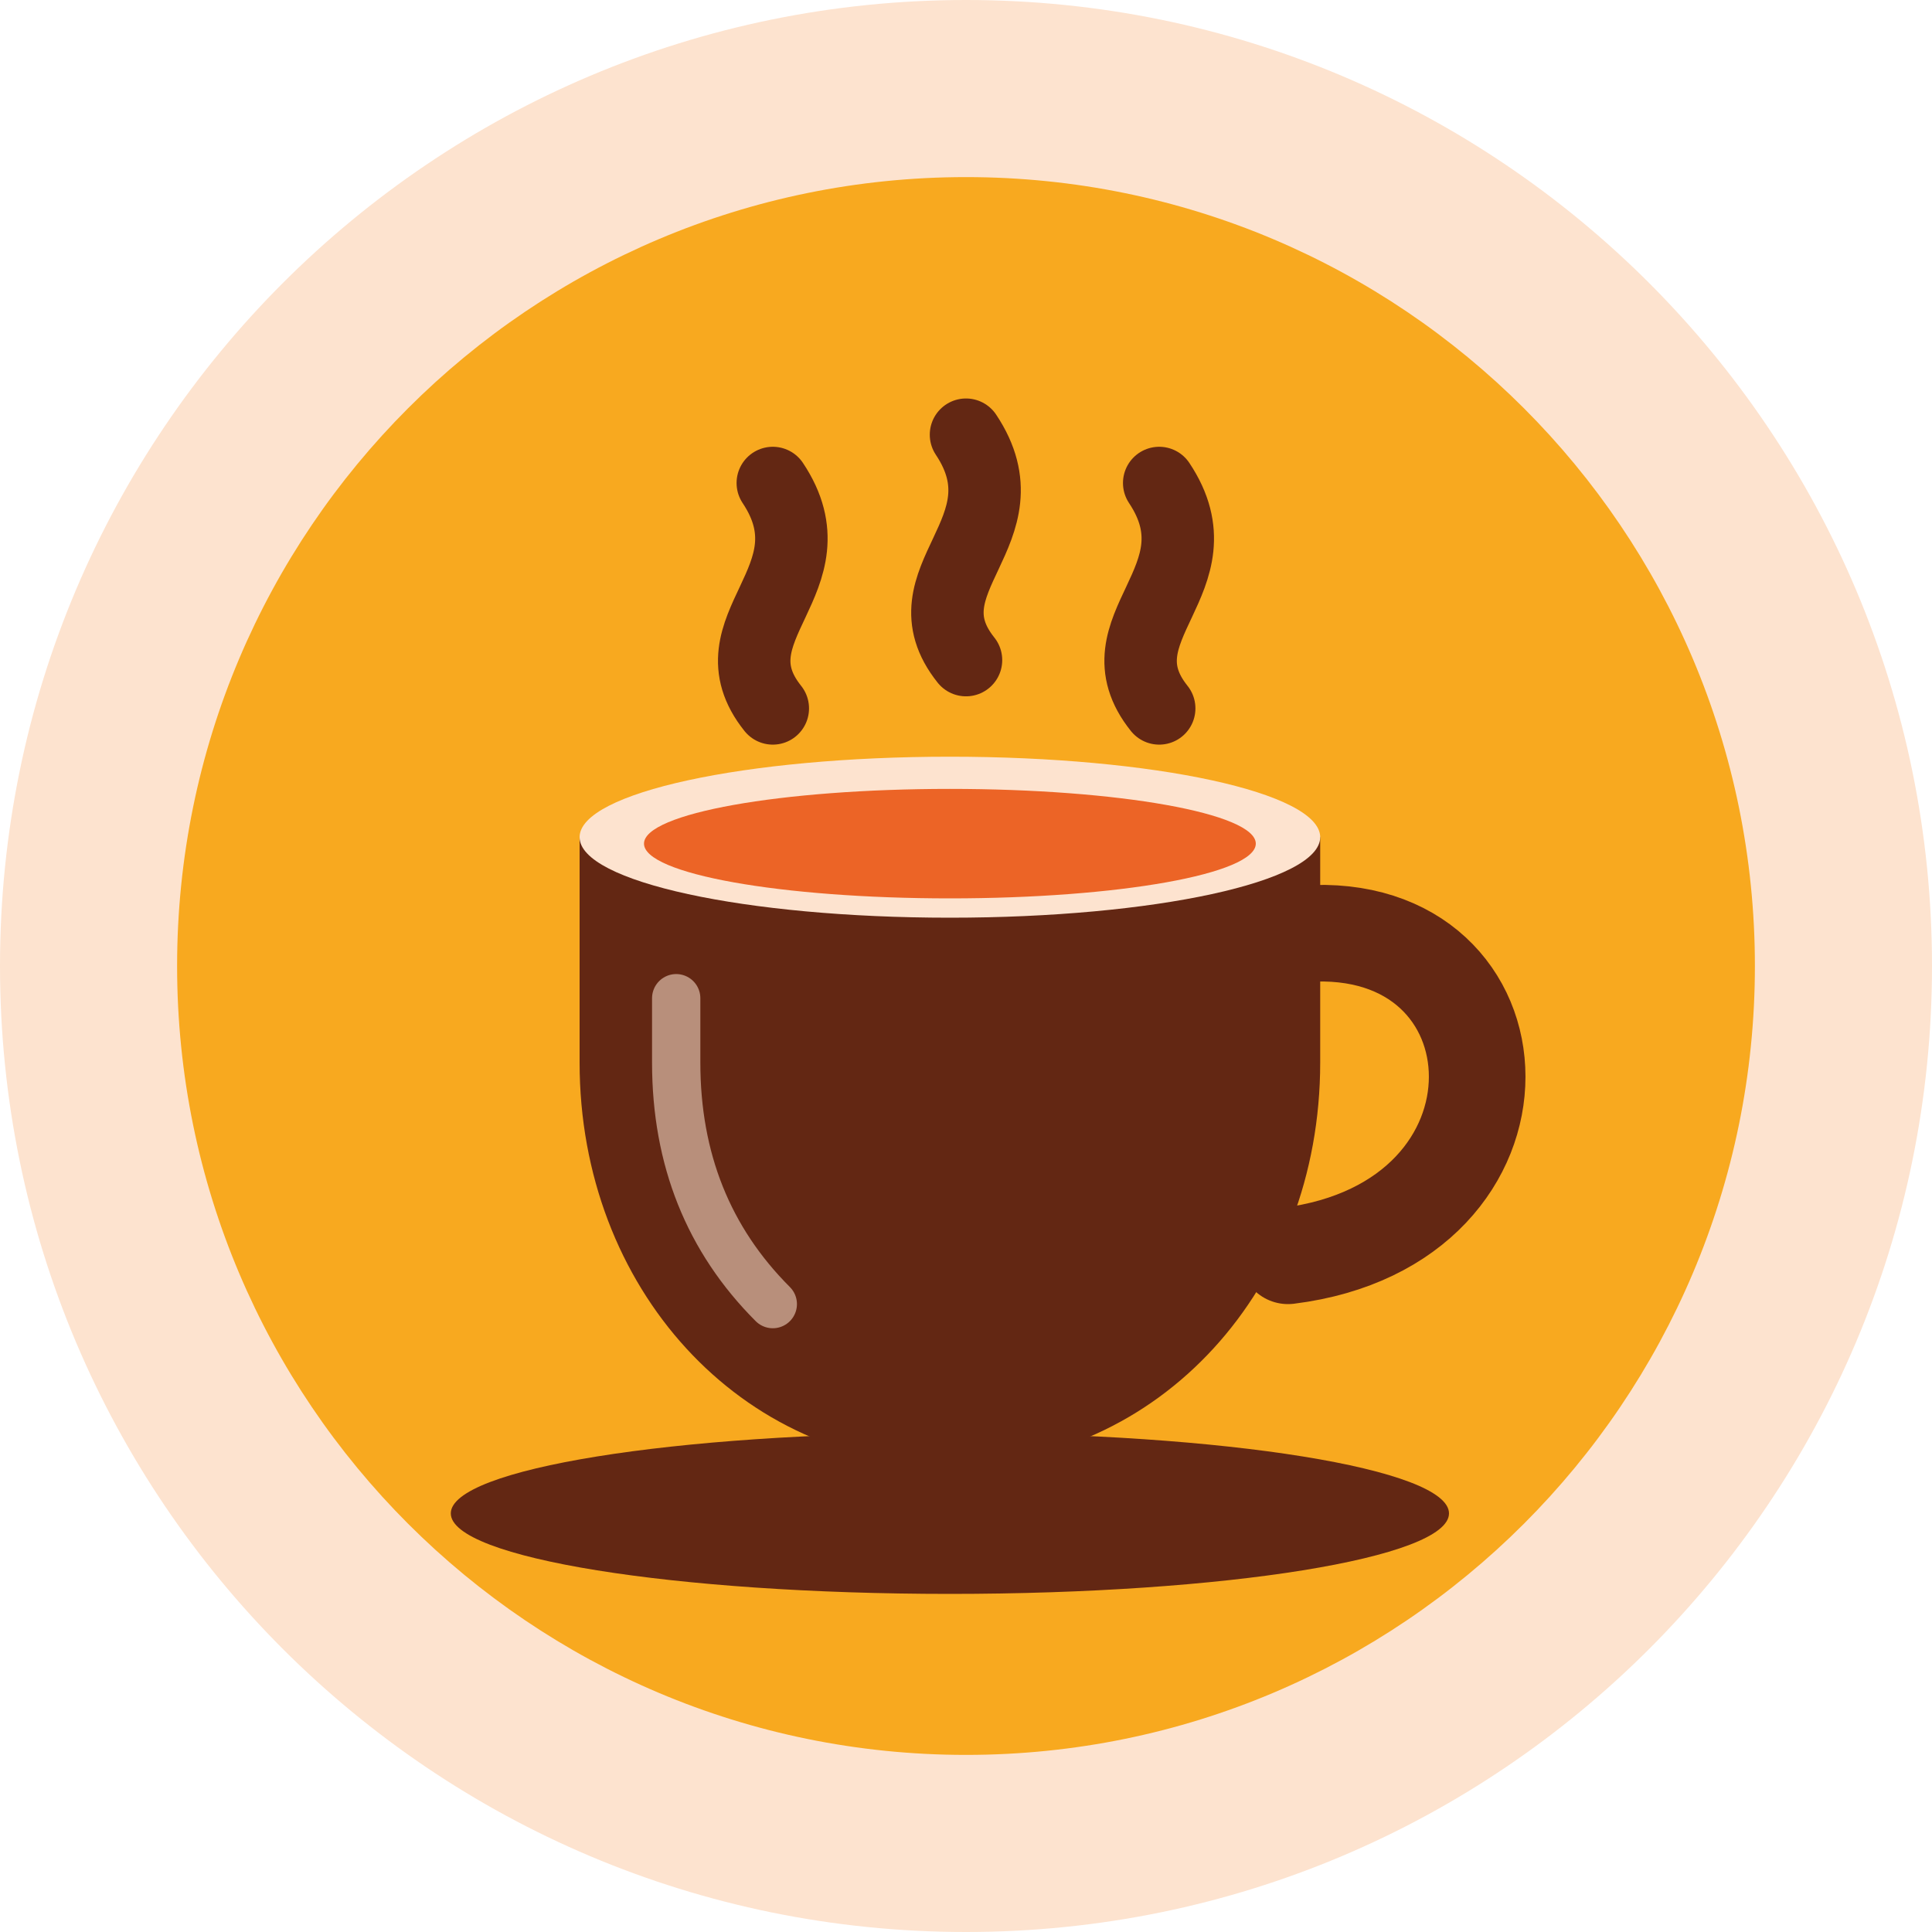
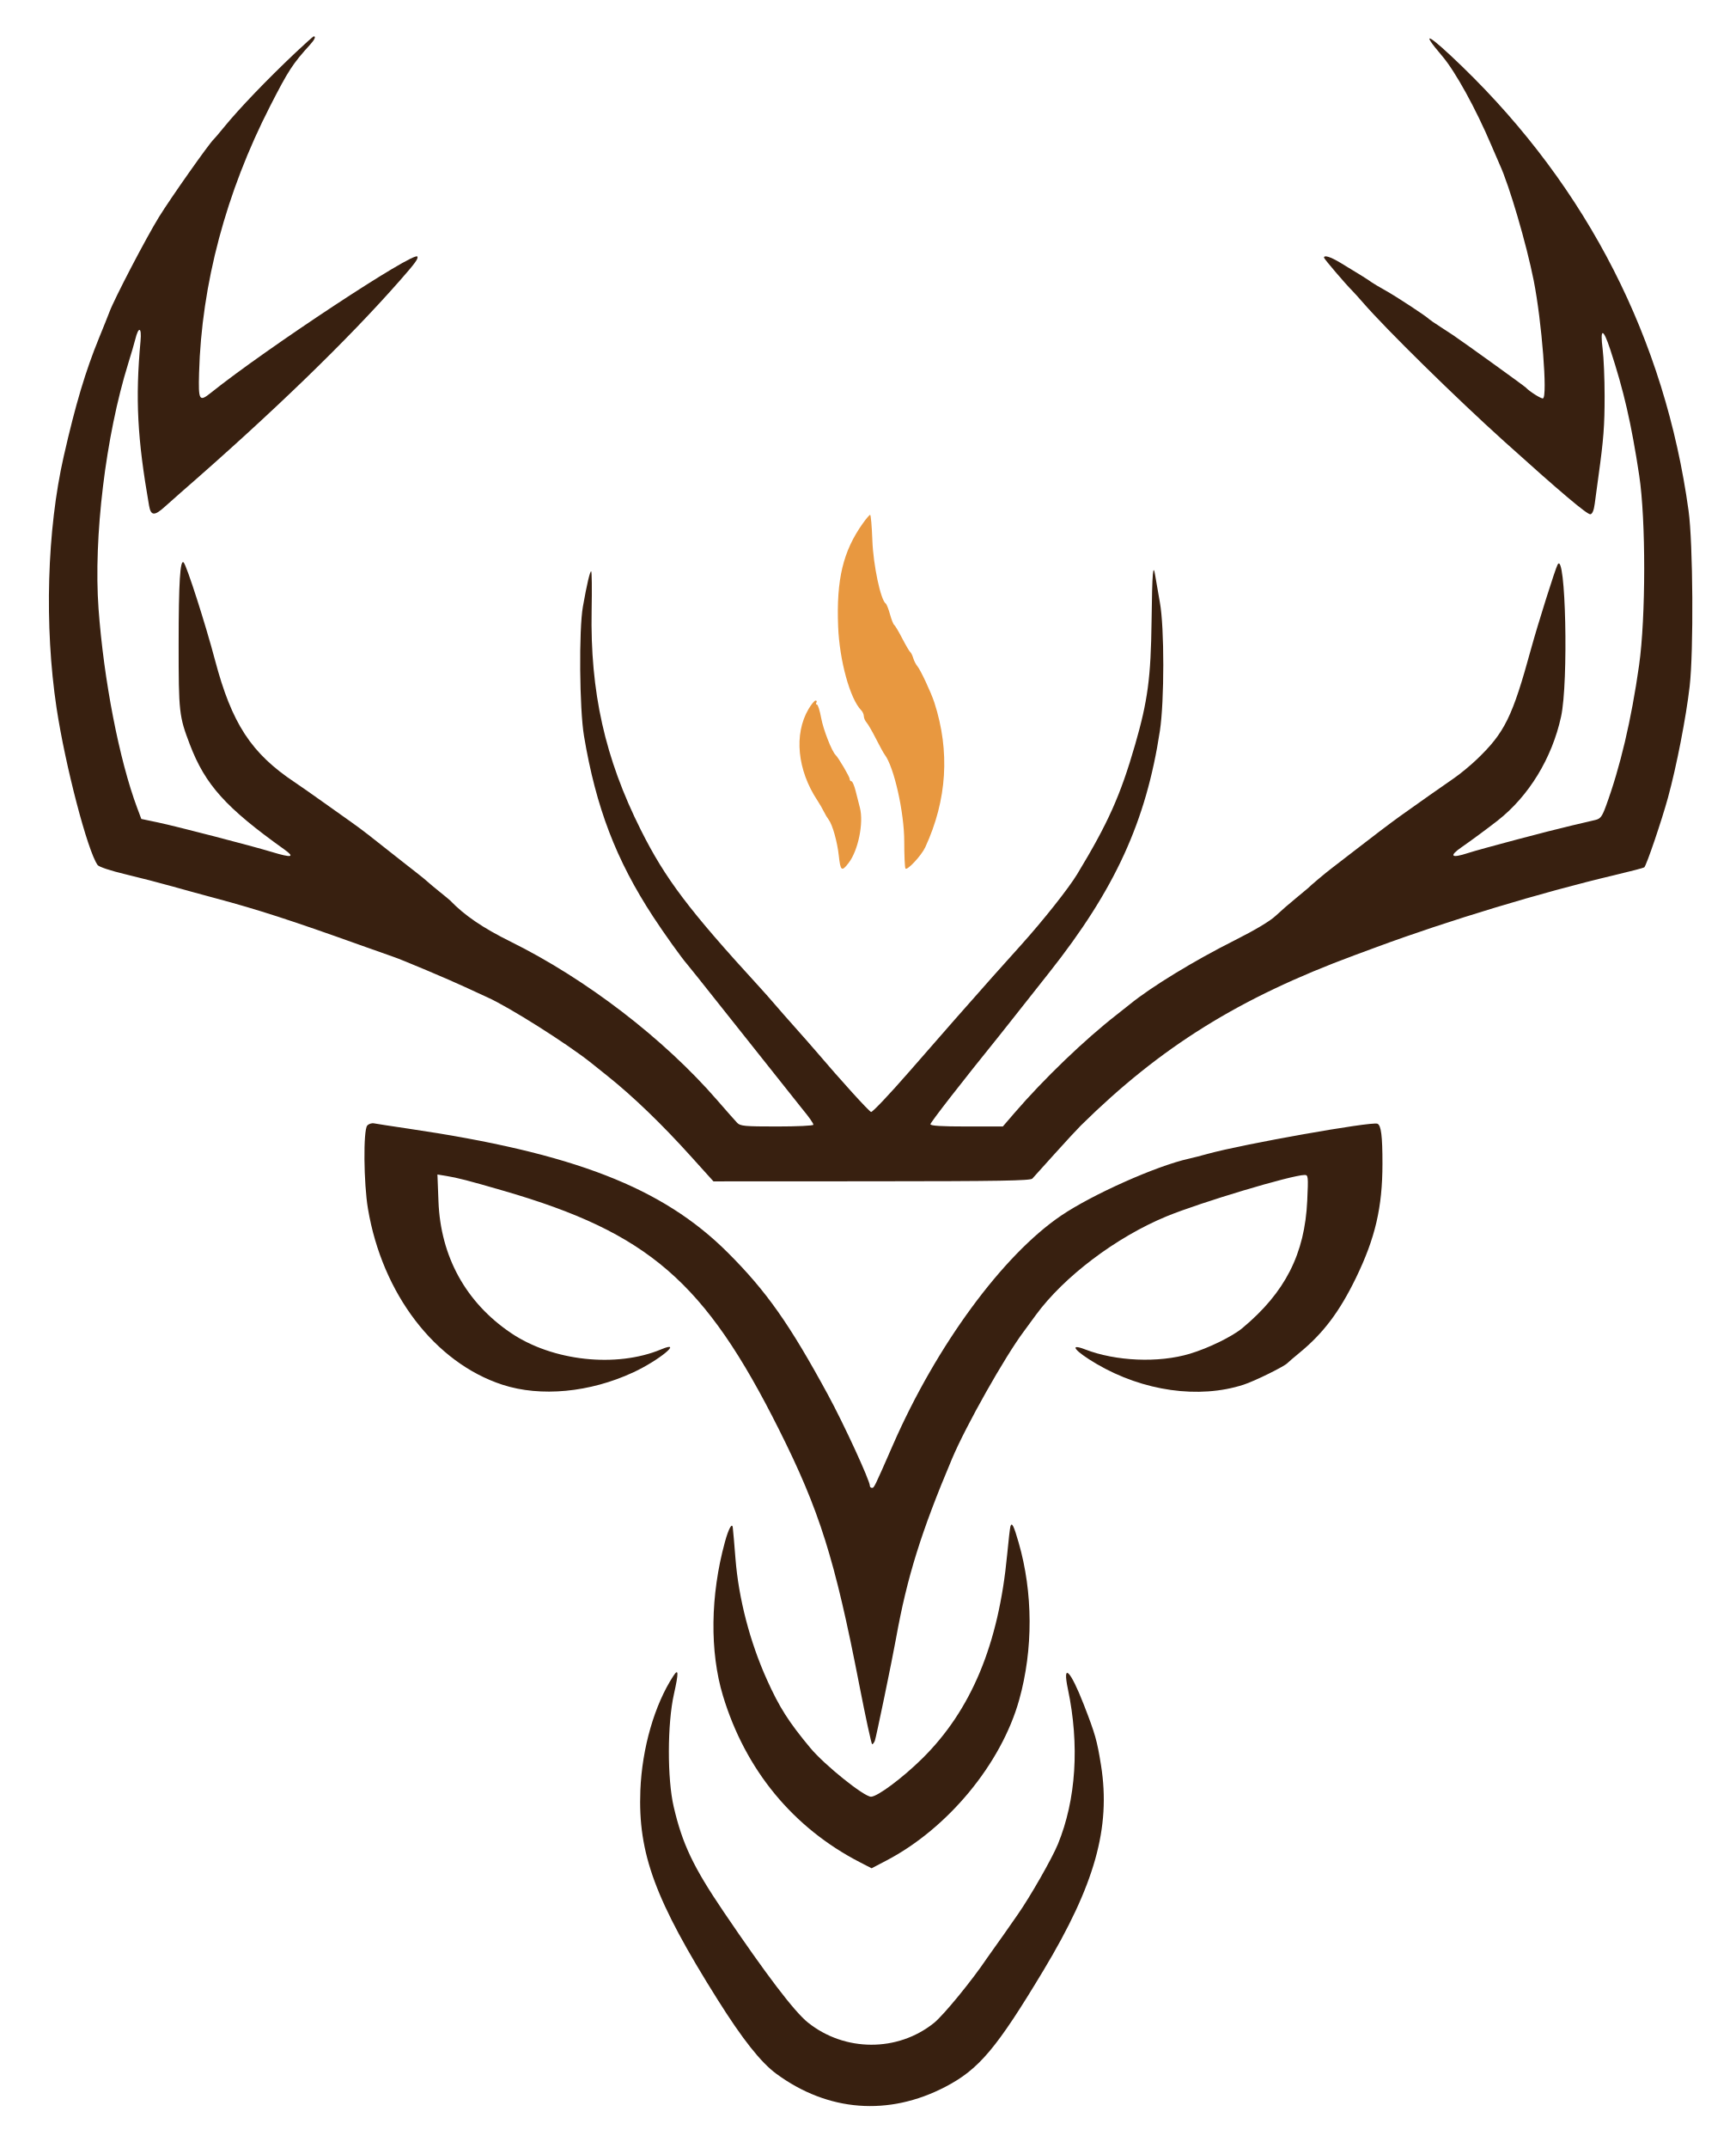
- <svg xmlns="http://www.w3.org/2000/svg" viewBox="0 0 120 120" width="120" height="120" role="img" aria-label="Café logo placeholder">
-   <circle cx="60" cy="60" r="60" fill="#FDE3CF" />
-   <circle cx="60" cy="60" r="49" fill="#F8A91F" />
-   <ellipse cx="59" cy="94" rx="31" ry="5" fill="#632713" />
-   <path d="M81 58c14-1 15 18-1 20" fill="none" stroke="#632713" stroke-width="6" stroke-linecap="round" />
-   <path d="M36 52h46v14c0 14-10 25-23 25S36 80 36 66V52Z" fill="#632713" />
-   <ellipse cx="59" cy="52" rx="23" ry="5" fill="#FDE3CF" />
-   <ellipse cx="59" cy="52.4" rx="19" ry="3.4" fill="#EC6426" />
-   <path d="M42 62v4c0 6 2 11 6 15" fill="none" stroke="#FDE3CF" stroke-width="3" stroke-linecap="round" opacity=".55" />
-   <g fill="none" stroke="#632713" stroke-width="4.5" stroke-linecap="round">
-     <path d="M48 44c-4-5 4-8 0-14" />
-     <path d="M60 41c-4-5 4-8 0-14" />
-     <path d="M72 44c-4-5 4-8 0-14" />
-   </g>
+ <svg xmlns="http://www.w3.org/2000/svg" viewBox="16 14 860 1064" role="img" aria-label="Kaffika logo: a stag's head in line art with a small flame between the antlers">
+   <style>
+   .flame{transform-box:fill-box;transform-origin:50% 100%;animation:flicker 2.8s ease-in-out infinite}
+   @keyframes flicker{0%,100%{transform:scale(1,1) skewX(0);opacity:1}30%{transform:scale(.95,1.06) skewX(-2deg);opacity:.9}60%{transform:scale(1.04,.96) skewX(2deg);opacity:1}80%{transform:scale(.98,1.03) skewX(-1deg);opacity:.94}}
+   @media (prefers-reduced-motion:reduce){.flame{animation:none}}
+ </style>
+   <path fill="#382010" fill-rule="evenodd" d="M 162.227 40.250 C 148.184 53.526, 134.436 67.862, 126.985 77 C 124.518 80.025, 122.228 82.725, 121.896 83 C 119.928 84.631, 100.456 112.252, 94.756 121.500 C 88.369 131.862, 72.682 161.933, 70.238 168.500 C 69.623 170.150, 67.317 175.911, 65.111 181.301 C 58.338 197.857, 53.441 214.255, 47.582 240 C 39.272 276.515, 37.907 324.029, 44.004 364.577 C 48.288 393.063, 59.448 435.760, 64.369 442.490 C 65.036 443.402, 70.725 445.297, 78.007 447.031 C 84.878 448.668, 95.414 451.391, 101.420 453.083 C 107.426 454.775, 117.101 457.428, 122.920 458.978 C 143.316 464.412, 160.537 469.982, 194 481.972 C 201.975 484.829, 209.625 487.535, 211 487.985 C 214.779 489.222, 239.116 499.481, 246.234 502.838 C 249.680 504.463, 254.750 506.796, 257.500 508.023 C 268.177 512.787, 297.097 531.061, 308.897 540.500 C 310.960 542.150, 314.617 545.075, 317.024 547 C 329.807 557.224, 343.873 570.780, 358.364 586.844 L 369.500 599.188 447.907 599.152 C 511.169 599.122, 526.543 598.863, 527.502 597.808 C 528.155 597.088, 533.148 591.551, 538.595 585.502 C 544.043 579.453, 549.870 573.153, 551.545 571.502 C 591.122 532.484, 630.082 508.260, 687.250 487.126 C 690.413 485.957, 695.362 484.127, 698.250 483.059 C 733.634 469.980, 779.545 456.103, 815.860 447.512 C 823.757 445.643, 830.435 443.899, 830.698 443.635 C 831.845 442.489, 839.337 420.437, 842.466 409 C 846.679 393.601, 851.408 369.310, 853.174 354 C 855.179 336.614, 854.851 283.038, 852.642 267.026 C 840.931 182.145, 802.797 107.317, 740.500 46.979 C 723.747 30.753, 719.070 28.291, 730.545 41.740 C 737.067 49.383, 747.202 67.776, 754.935 86 C 756.685 90.125, 758.534 94.400, 759.043 95.500 C 763.769 105.711, 772.319 134.852, 775.915 153 C 779.908 173.155, 782.846 210.539, 780.500 211.345 C 779.675 211.629, 773.841 207.944, 772 205.977 C 771.286 205.214, 742.519 184.486, 736 180.038 C 735.175 179.475, 732.250 177.565, 729.500 175.794 C 726.750 174.023, 724.275 172.327, 724 172.026 C 722.786 170.696, 707.950 160.957, 702.500 157.913 C 699.200 156.070, 696.050 154.199, 695.500 153.755 C 694.402 152.868, 688.419 149.132, 680.184 144.190 C 675.204 141.202, 672 140.194, 672 141.616 C 672 142.195, 682.702 154.726, 685.992 158 C 686.822 158.825, 689.260 161.525, 691.410 164 C 702.918 177.243, 737.291 211.017, 761.124 232.500 C 788.946 257.579, 802.478 269.017, 804 268.743 C 804.986 268.566, 805.722 266.765, 806.149 263.487 C 806.506 260.744, 807.328 254.675, 807.976 250 C 810.545 231.471, 811.048 224.896, 811.038 210 C 811.032 201.475, 810.597 191.125, 810.072 187 C 808.704 176.267, 810.287 176.335, 813.844 187.162 C 820.555 207.586, 824.252 223.665, 828.180 249.500 C 831.504 271.357, 831.473 319.800, 828.121 343.500 C 824.287 370.612, 818.734 394.163, 811.622 413.474 C 809.768 418.508, 808.956 419.561, 806.461 420.166 C 804.832 420.562, 799.450 421.828, 794.500 422.981 C 783.231 425.604, 748.947 434.702, 743.215 436.589 C 734.982 439.300, 733.769 438.064, 740.271 433.590 C 744.523 430.664, 753.284 424.199, 757.977 420.525 C 773.488 408.381, 784.959 389.607, 789.461 369 C 793.211 351.833, 791.752 286.682, 787.773 293.622 C 786.649 295.583, 777.893 323.348, 774.568 335.500 C 765.364 369.129, 761.555 376.889, 747.751 390.123 C 744.525 393.216, 739.330 397.491, 736.206 399.623 C 731.477 402.851, 717.508 412.681, 709.500 418.416 C 705.302 421.423, 695.182 429.085, 687.375 435.169 C 682.906 438.651, 677.749 442.625, 675.915 444 C 672.999 446.187, 665.412 452.563, 664 454.014 C 663.725 454.296, 661.025 456.538, 658 458.996 C 654.975 461.454, 650.502 465.344, 648.059 467.641 C 645.239 470.294, 637.760 474.759, 627.559 479.880 C 607.637 489.883, 586.458 502.803, 575.906 511.389 C 574.480 512.550, 571.576 514.850, 569.454 516.500 C 553.451 528.940, 533.272 548.317, 518.685 565.250 L 512.871 572 494.935 572 C 482.364 572, 477 571.665, 477 570.880 C 477 569.997, 492.731 549.774, 511.134 527 C 512.245 525.625, 515.932 520.971, 519.327 516.659 C 522.722 512.346, 530.107 503.002, 535.737 495.894 C 568.447 454.602, 583.849 421.003, 590.695 376 C 592.935 361.272, 592.937 324.793, 590.699 312.500 C 589.797 307.550, 588.792 301.767, 588.466 299.648 C 587.308 292.145, 586.883 297.067, 586.568 321.640 C 586.209 349.729, 584.684 361.148, 578.375 383 C 571.139 408.063, 564.973 421.835, 549.723 447 C 545.459 454.038, 532.968 469.808, 522.002 482 C 515.819 488.875, 509.351 496.087, 507.630 498.026 C 493.507 513.938, 485.362 523.209, 466.530 544.806 C 456.791 555.975, 448.272 564.975, 447.599 564.806 C 446.565 564.547, 432.427 548.961, 420.101 534.490 C 418.231 532.296, 413.686 527.125, 410 523 C 406.314 518.875, 401.770 513.700, 399.901 511.500 C 398.032 509.300, 394.647 505.475, 392.378 503 C 357.250 464.677, 345.631 449.299, 333.479 425.046 C 315.725 389.612, 308.371 356.746, 309.136 316.249 C 309.336 305.662, 309.234 296.999, 308.909 296.999 C 308.277 297, 306.826 303.193, 304.809 314.500 C 302.782 325.868, 303.108 365.158, 305.341 378.500 C 311.266 413.912, 321.209 439.916, 339.560 468 C 345.077 476.442, 353.658 488.441, 356.481 491.662 C 357.042 492.301, 359.403 495.226, 361.730 498.162 C 374.946 514.840, 412.214 561.728, 413.265 563 C 416.950 567.456, 419 570.365, 419 571.135 C 419 571.611, 410.900 572, 401 572 C 384.929 572, 382.812 571.806, 381.250 570.187 C 380.288 569.190, 375.817 564.127, 371.315 558.937 C 344.905 528.488, 306.377 498.931, 269 480.444 C 255.207 473.622, 246.186 467.480, 239 460.019 C 238.725 459.734, 236.374 457.792, 233.775 455.703 C 231.176 453.615, 228.476 451.359, 227.775 450.689 C 227.074 450.019, 224.476 447.903, 222.003 445.986 C 219.530 444.069, 216.830 441.958, 216.003 441.296 C 215.176 440.634, 211.749 437.934, 208.387 435.296 C 205.024 432.658, 200.572 429.150, 198.493 427.500 C 196.414 425.850, 192.415 422.886, 189.607 420.914 C 186.798 418.942, 180.450 414.435, 175.500 410.900 C 170.550 407.364, 164.484 403.128, 162.020 401.486 C 140.432 387.100, 130.842 372.404, 122.522 340.957 C 117.786 323.060, 108.515 294.186, 107.004 292.629 C 105.242 290.814, 104.518 302.522, 104.509 333 C 104.499 366.860, 104.715 368.786, 110.101 382.874 C 117.718 402.796, 127.904 414.092, 156.947 434.825 C 162.302 438.648, 160.532 439.009, 150.855 436.068 C 140.724 432.989, 103.282 423.278, 94.259 421.389 L 86.018 419.663 83.955 414.150 C 75.083 390.436, 67.383 350.750, 64.824 315.539 C 62.258 280.241, 68.345 229.977, 79.541 194 C 80.996 189.325, 82.559 183.982, 83.015 182.128 C 84.661 175.436, 86.266 175.972, 85.624 183 C 83.012 211.629, 84.025 231.095, 89.864 264.500 C 90.746 269.544, 92.528 269.658, 97.671 265 C 99.797 263.075, 103.347 259.925, 105.560 258 C 150.824 218.626, 188.125 182.547, 214.002 153.108 C 221.704 144.346, 223.259 142.231, 222.825 141.110 C 221.627 138.016, 147.785 186.691, 120.500 208.559 C 114.704 213.205, 114.253 212.451, 114.632 198.750 C 115.847 154.794, 127.983 109.243, 149.866 66.500 C 158.933 48.791, 161.031 45.571, 169.734 36.010 C 171.896 33.635, 172.606 32, 171.477 32 C 171.189 32, 167.026 35.712, 162.227 40.250 M 197.937 571.576 C 195.940 573.982, 196.181 600.116, 198.317 612.778 C 205.424 654.915, 231.505 689.022, 264.957 699.923 C 283.885 706.092, 308.244 703.786, 329.793 693.785 C 342.500 687.889, 354.883 677.680, 343.621 682.385 C 321.380 691.678, 289.795 688.241, 269.152 674.281 C 246.822 659.180, 234.307 636.474, 233.249 609.139 L 232.732 595.779 237.116 596.494 C 242.718 597.408, 248.191 598.825, 265.500 603.847 C 337.326 624.683, 365.256 648.875, 401.908 722 C 422.083 762.250, 429.585 786.063, 441.683 848.250 C 444.866 864.612, 447.766 878, 448.128 878 C 448.490 878, 449.092 877.212, 449.466 876.250 C 450.103 874.613, 457.980 836.544, 459.968 825.500 C 465.425 795.176, 472.407 772.798, 487.737 736.500 C 494.650 720.131, 513.869 686.065, 523.267 673.524 C 523.689 672.961, 526.334 669.350, 529.145 665.500 C 543.078 646.416, 569.040 626.807, 594 616.515 C 610.619 609.662, 655.983 596.065, 662.394 596.015 C 664.184 596.001, 664.255 596.695, 663.699 608.750 C 662.481 635.143, 652.781 654.189, 631.554 671.870 C 626.518 676.064, 614.744 681.809, 605.500 684.582 C 590.070 689.210, 568.917 688.326, 553.625 682.414 C 545.267 679.183, 548.489 683.260, 559.300 689.597 C 582.404 703.137, 610.068 707.055, 632.122 699.909 C 637.759 698.083, 652.663 690.723, 654 689.105 C 654.275 688.772, 656.932 686.502, 659.904 684.061 C 671.682 674.385, 679.691 663.756, 687.831 647 C 697.398 627.303, 700.953 612.019, 700.969 590.500 C 700.979 576.686, 700.301 571.329, 698.450 570.619 C 695.410 569.453, 631.540 580.795, 614.500 585.527 C 611.200 586.443, 606.925 587.541, 605 587.965 C 589.042 591.487, 557.288 605.631, 541.803 616.117 C 512.873 635.707, 479.976 680.497, 458.526 729.500 C 449.022 751.212, 449.125 751, 448.016 751 C 447.457 751, 447 750.556, 447 750.014 C 447 747.392, 434.156 719.489, 426.235 704.902 C 407.196 669.840, 395.710 653.544, 376.575 634.451 C 344.211 602.157, 300.175 585.098, 218 573.021 C 210.025 571.849, 202.539 570.694, 201.364 570.455 C 200.183 570.214, 198.652 570.715, 197.937 571.576 M 516.628 770.107 C 516.397 770.873, 515.676 777.125, 515.026 784 C 510.814 828.535, 497.235 861.127, 472.889 885.135 C 463.148 894.741, 450.708 904.003, 447.556 903.995 C 444.079 903.987, 424.509 888.262, 417.500 879.844 C 406.713 866.889, 402.132 859.686, 395.976 846 C 387.520 827.203, 381.969 805.822, 380.399 786 C 379.740 777.681, 379.375 773.462, 379.081 770.750 C 378.778 767.949, 376.989 771.185, 375.169 777.827 C 367.949 804.171, 367.595 832.152, 374.205 854 C 385.316 890.724, 408.964 919.432, 442.178 936.518 L 447.857 939.439 455.142 935.634 C 485.633 919.706, 512.142 887.641, 520.977 856 C 527.961 830.988, 527.857 802.876, 520.689 778.048 C 518.263 769.642, 517.322 767.802, 516.628 770.107 M 349.632 844.163 C 340.297 858.441, 334.103 879.917, 333.281 900.851 C 332.052 932.150, 340.590 955.258, 371.609 1004.587 C 383.943 1024.201, 392.992 1035.621, 400.660 1041.250 C 426.258 1060.041, 456.288 1062.345, 484.435 1047.677 C 501.065 1039.011, 509.718 1028.738, 533.016 990 C 558.455 947.703, 566.431 919.313, 561.534 888.500 C 559.575 876.176, 558.683 873.027, 553.042 858.500 C 546.331 841.216, 542.281 837.236, 545.119 850.711 C 550.934 878.331, 549.178 905.511, 540.157 927.500 C 537.263 934.554, 526.475 953.454, 520.323 962.250 C 518.495 964.862, 515.355 969.362, 513.345 972.250 C 511.335 975.138, 508.973 978.460, 508.095 979.634 C 507.218 980.808, 505.825 982.776, 505 984.007 C 497.691 994.915, 483.481 1012.266, 478.742 1016.069 C 460.737 1030.518, 434.546 1030.426, 416.309 1015.850 C 409.600 1010.487, 395.850 992.427, 374.548 961 C 359.502 938.802, 354.102 927.453, 349.807 909 C 346.568 895.082, 346.618 867.918, 349.910 853.191 C 352.304 842.484, 352.233 840.185, 349.632 844.163" />
+   <path class="flame" fill="#E89840" fill-rule="evenodd" d="M 443.500 273.259 C 433.707 287.021, 430.354 301.012, 431.267 324.299 C 431.928 341.182, 437.166 360.206, 442.698 365.821 C 443.414 366.548, 444 367.863, 444 368.743 C 444 369.623, 444.622 371.053, 445.382 371.921 C 446.141 372.790, 448.242 376.425, 450.050 380 C 451.858 383.575, 453.790 387.091, 454.344 387.814 C 458.948 393.822, 464.032 416.424, 464.027 430.864 C 464.025 437.664, 464.293 443.665, 464.623 444.199 C 465.400 445.456, 472.531 437.816, 474.440 433.682 C 485.246 410.278, 486.765 386.125, 478.947 362 C 477.349 357.069, 472.076 345.790, 470.531 344 C 469.819 343.175, 468.898 341.375, 468.483 340 C 468.069 338.625, 467.403 337.275, 467.002 337 C 466.602 336.725, 464.815 333.685, 463.033 330.245 C 461.250 326.804, 459.450 323.778, 459.033 323.520 C 458.616 323.263, 457.683 320.902, 456.961 318.276 C 456.239 315.649, 455.290 313.256, 454.852 312.958 C 452.351 311.256, 448.685 293.971, 448.234 281.750 C 447.975 274.738, 447.479 269.010, 447.132 269.021 C 446.784 269.033, 445.150 270.940, 443.500 273.259 M 416.580 365.273 C 409.297 377.700, 411.028 395.438, 420.994 410.500 C 422.086 412.150, 423.521 414.625, 424.183 416 C 424.845 417.375, 425.917 419.175, 426.565 420 C 428.435 422.381, 430.856 430.946, 431.590 437.772 C 432.418 445.484, 433.043 445.943, 436.513 441.394 C 441.233 435.206, 444.002 421.584, 442.059 414.116 C 441.541 412.127, 440.583 408.363, 439.929 405.750 C 439.275 403.137, 438.349 401, 437.870 401 C 437.392 401, 437 400.477, 437 399.838 C 437 398.804, 431.391 389.275, 430.033 388 C 428.161 386.244, 423.927 375.427, 422.889 369.750 C 422.210 366.038, 421.256 363, 420.768 363 C 420.281 363, 420.160 362.550, 420.500 362 C 420.840 361.450, 420.660 361, 420.101 361 C 419.542 361, 417.958 362.923, 416.580 365.273" />
</svg>
